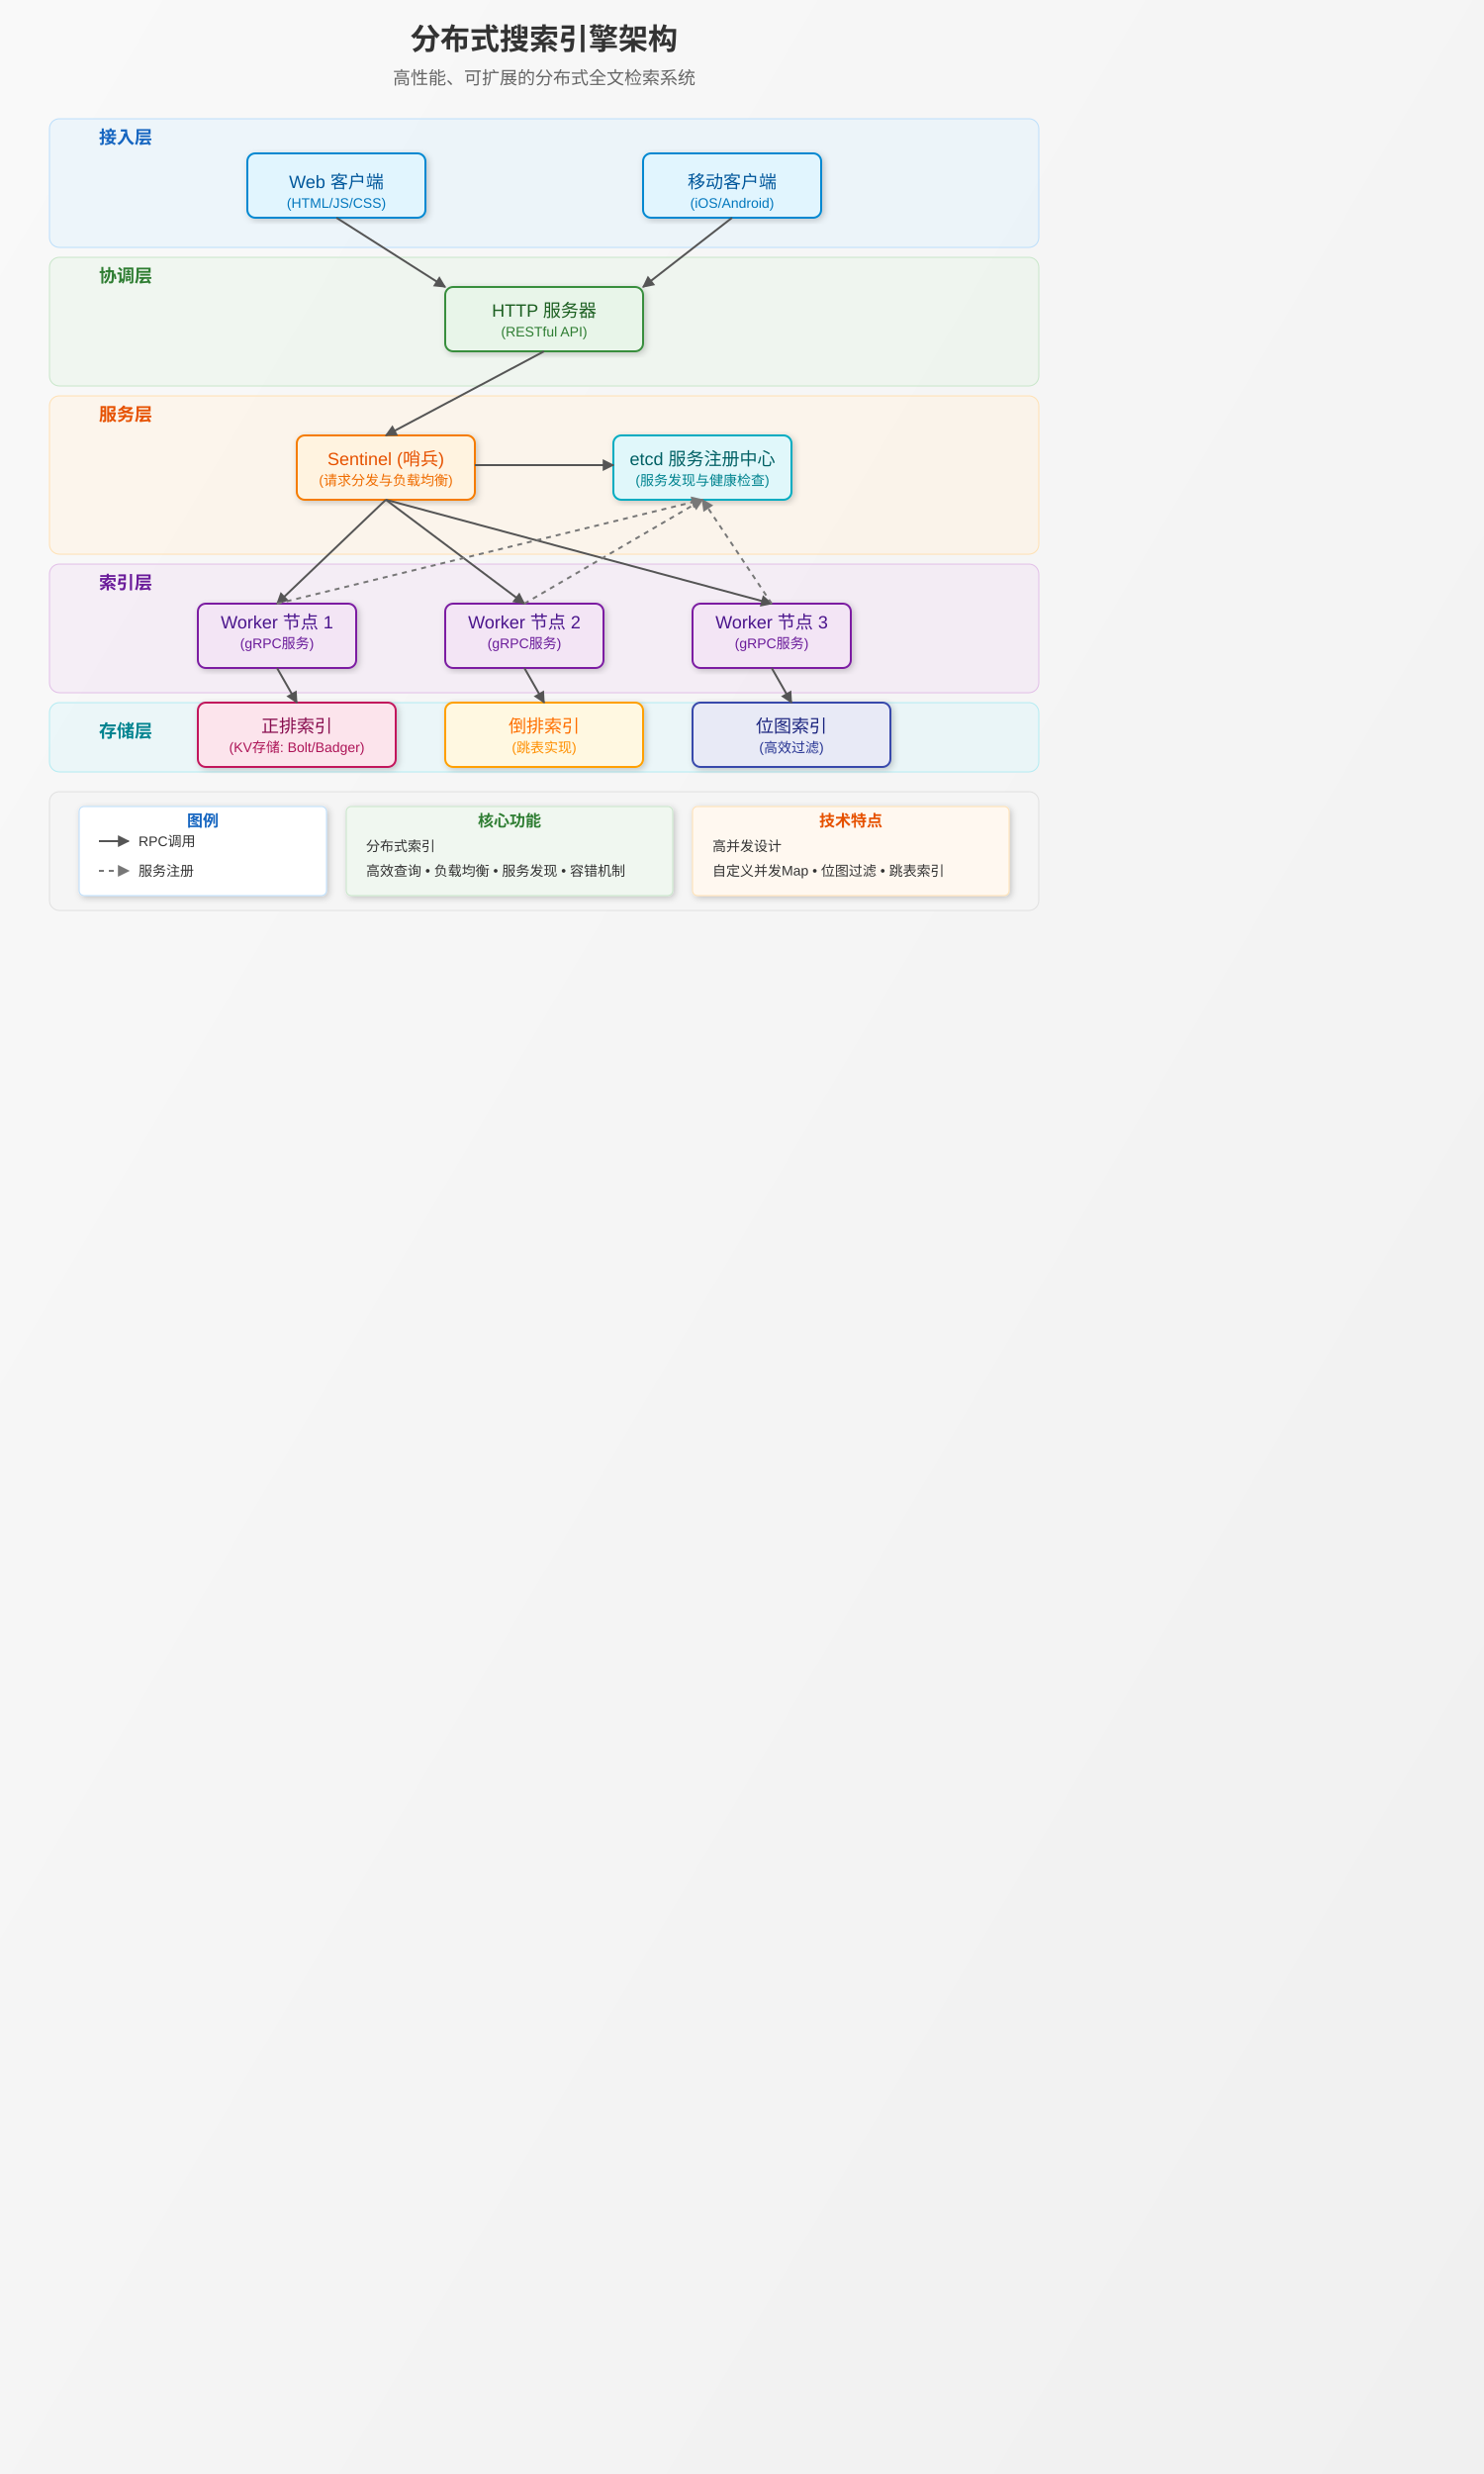
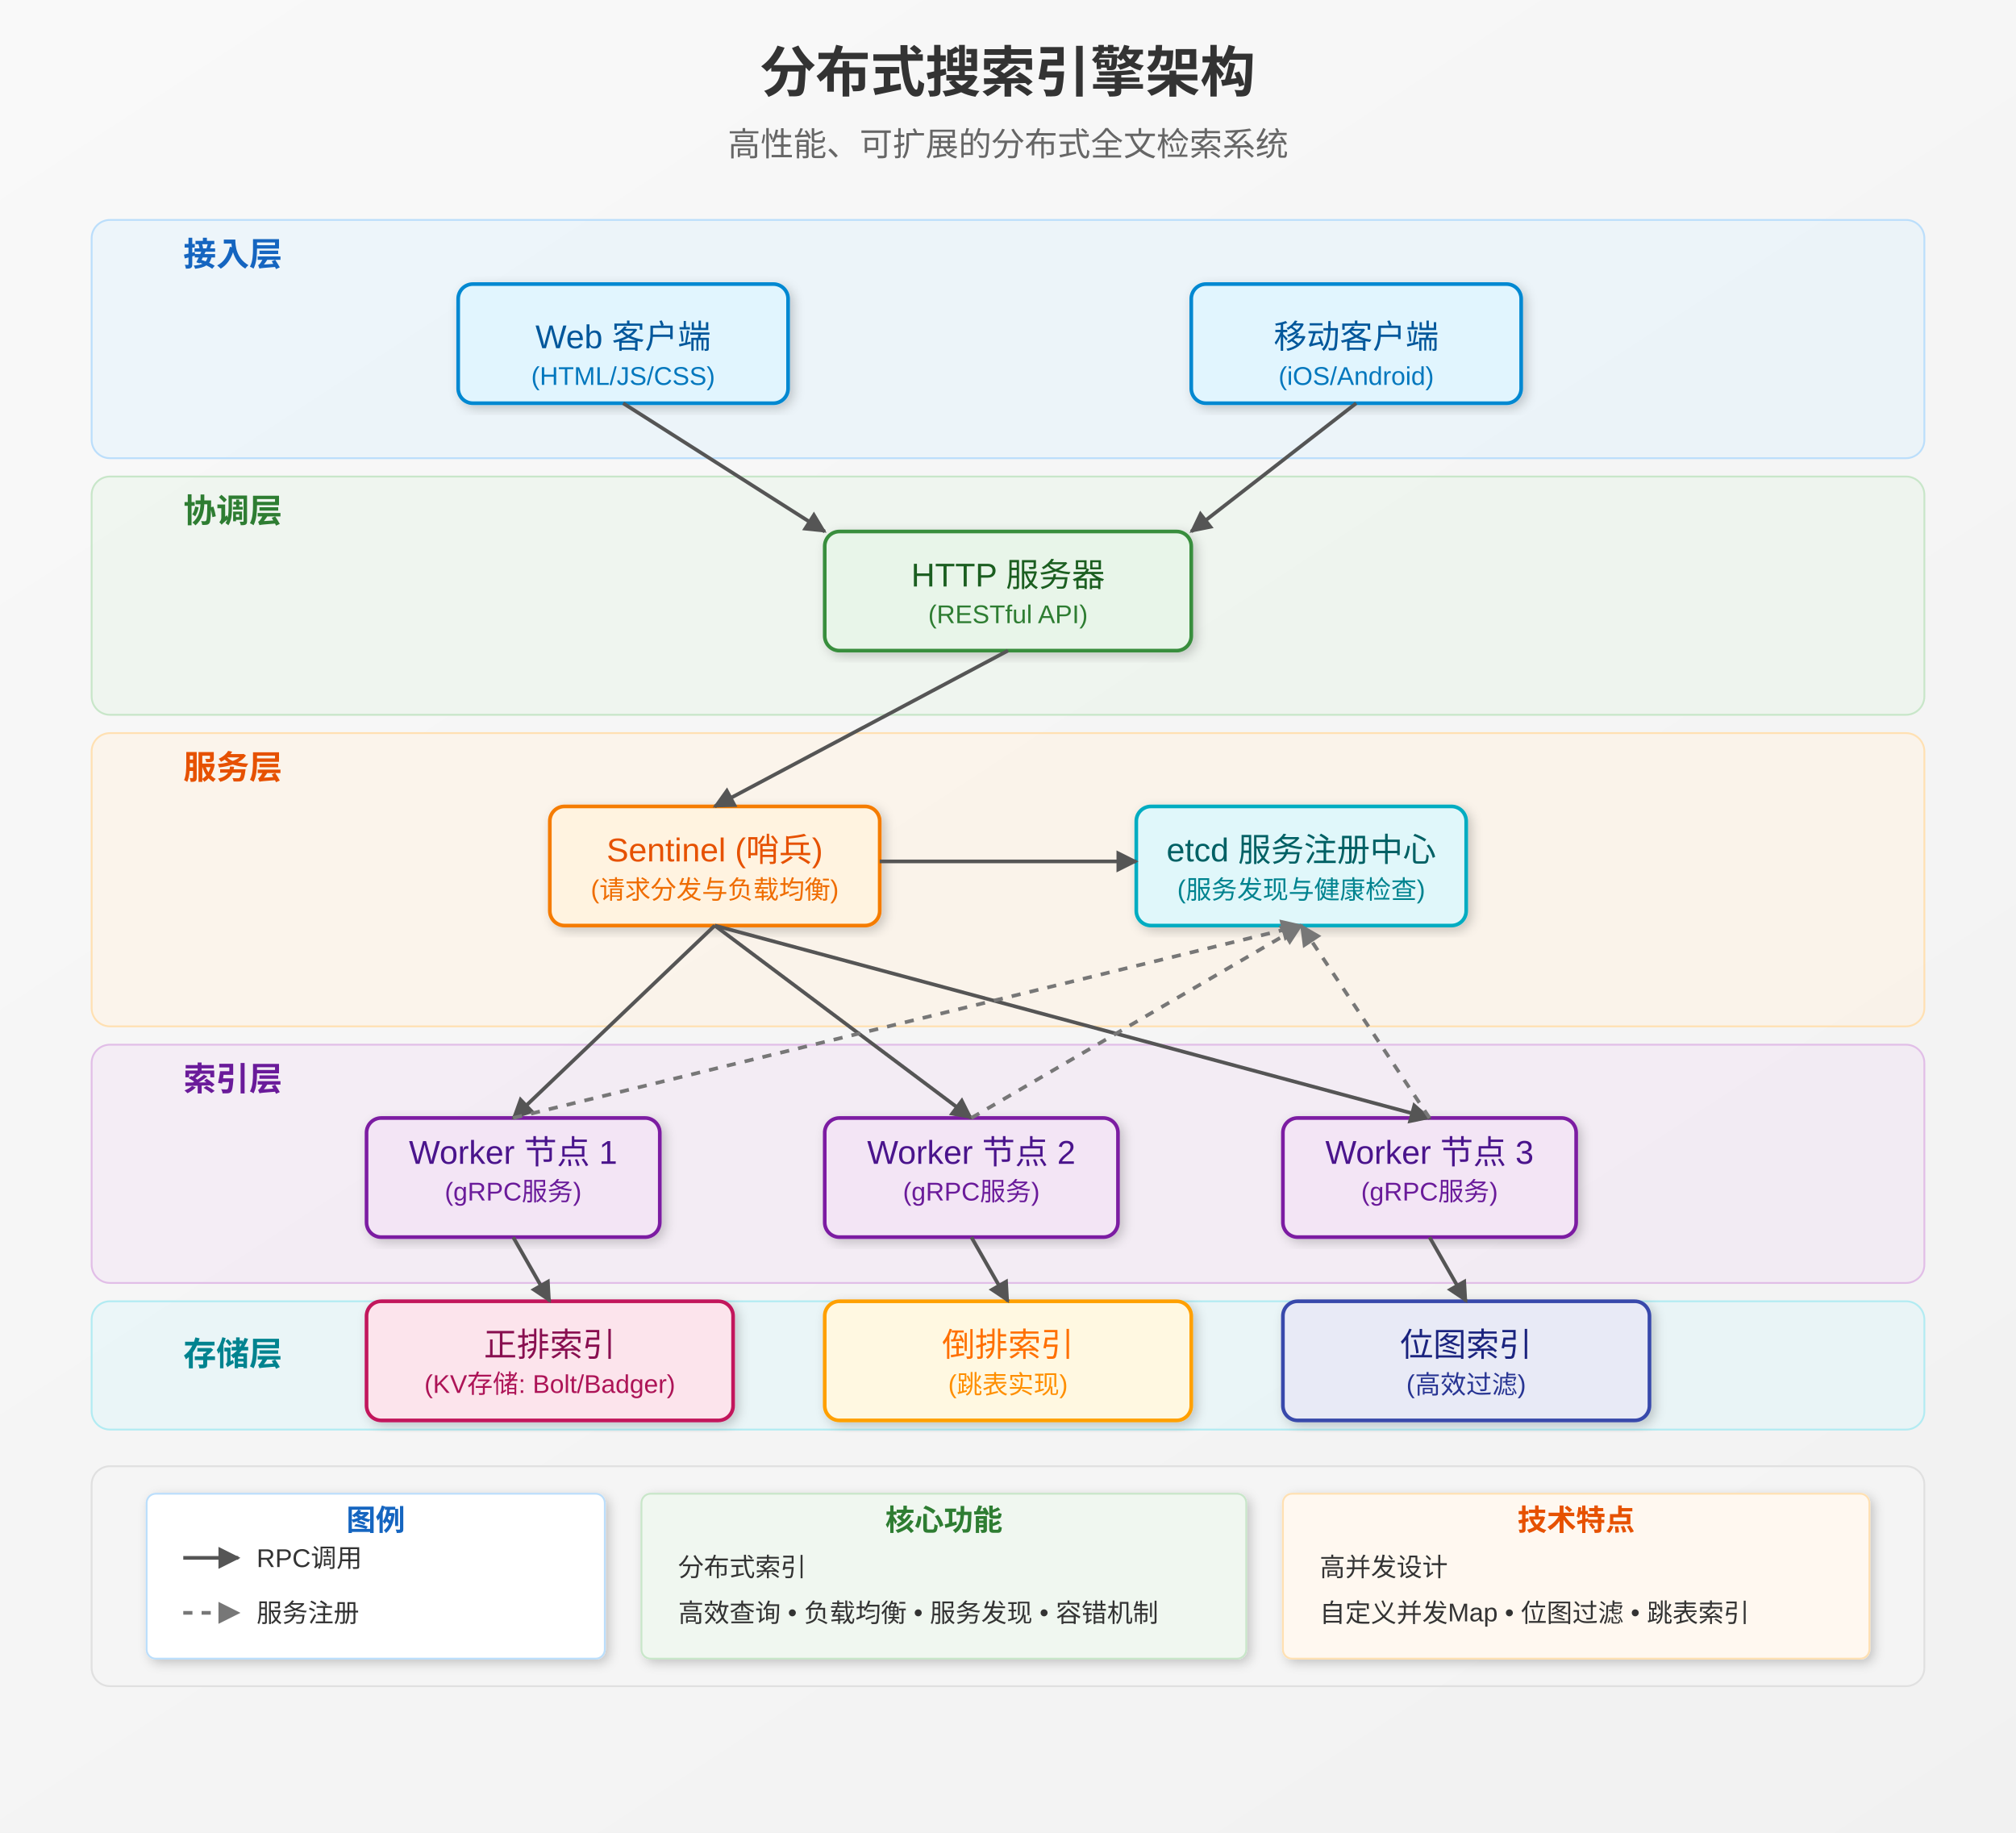
- <svg xmlns="http://www.w3.org/2000/svg" width="1500" height="2500">
+ <svg xmlns="http://www.w3.org/2000/svg" width="1100" height="1000">
  <defs>
    <linearGradient id="bg-gradient" x1="0%" y1="0%" x2="100%" y2="100%">
      <stop offset="0%" style="stop-color:#f9f9f9;stop-opacity:1" />
      <stop offset="100%" style="stop-color:#f0f0f0;stop-opacity:1" />
    </linearGradient>
    <filter id="shadow" x="-10%" y="-10%" width="120%" height="120%">
      <feDropShadow dx="2" dy="2" stdDeviation="3" flood-color="#00000033" />
    </filter>
    <marker id="arrow" viewBox="0 0 10 10" refX="9" refY="5" markerWidth="6" markerHeight="6" orient="auto">
      <path d="M 0 0 L 10 5 L 0 10 z" fill="#555" />
    </marker>
    <marker id="dashed-arrow" viewBox="0 0 10 10" refX="9" refY="5" markerWidth="6" markerHeight="6" orient="auto">
      <path d="M 0 0 L 10 5 L 0 10 z" fill="#777" />
    </marker>
  </defs>
-   <rect width="1500" height="2500" fill="url(#bg-gradient)" />
+   <rect width="1500" height="1000" fill="url(#bg-gradient)" />
  <text x="550" y="50" font-family="Arial" font-size="30" text-anchor="middle" font-weight="bold" fill="#333">分布式搜索引擎架构</text>
  <text x="550" y="85" font-family="Arial" font-size="18" text-anchor="middle" fill="#666">高性能、可扩展的分布式全文检索系统</text>
  <rect x="50" y="120" width="1000" height="130" rx="10" fill="#e3f2fd" fill-opacity="0.5" stroke="#bbdefb" stroke-width="1" />
  <text x="100" y="145" font-family="Arial" font-size="18" font-weight="bold" fill="#1565c0">接入层</text>
  <rect x="50" y="260" width="1000" height="130" rx="10" fill="#e8f5e9" fill-opacity="0.5" stroke="#c8e6c9" stroke-width="1" />
  <text x="100" y="285" font-family="Arial" font-size="18" font-weight="bold" fill="#2e7d32">协调层</text>
  <rect x="50" y="400" width="1000" height="160" rx="10" fill="#fff3e0" fill-opacity="0.5" stroke="#ffe0b2" stroke-width="1" />
  <text x="100" y="425" font-family="Arial" font-size="18" font-weight="bold" fill="#e65100">服务层</text>
  <rect x="50" y="570" width="1000" height="130" rx="10" fill="#f3e5f5" fill-opacity="0.5" stroke="#e1bee7" stroke-width="1" />
  <text x="100" y="595" font-family="Arial" font-size="18" font-weight="bold" fill="#6a1b9a">索引层</text>
  <rect x="50" y="710" width="1000" height="70" rx="10" fill="#e0f7fa" fill-opacity="0.5" stroke="#b2ebf2" stroke-width="1" />
  <text x="100" y="745" font-family="Arial" font-size="18" font-weight="bold" fill="#00838f">存储层</text>
  <rect x="250" y="155" width="180" height="65" rx="8" fill="#e1f5fe" stroke="#0288d1" stroke-width="2" filter="url(#shadow)" />
  <text x="340" y="190" font-family="Arial" font-size="18" text-anchor="middle" fill="#01579b">Web 客户端</text>
  <text x="340" y="210" font-family="Arial" font-size="14" text-anchor="middle" fill="#0277bd">(HTML/JS/CSS)</text>
  <rect x="650" y="155" width="180" height="65" rx="8" fill="#e1f5fe" stroke="#0288d1" stroke-width="2" filter="url(#shadow)" />
  <text x="740" y="190" font-family="Arial" font-size="18" text-anchor="middle" fill="#01579b">移动客户端</text>
  <text x="740" y="210" font-family="Arial" font-size="14" text-anchor="middle" fill="#0277bd">(iOS/Android)</text>
  <rect x="450" y="290" width="200" height="65" rx="8" fill="#e8f5e9" stroke="#388e3c" stroke-width="2" filter="url(#shadow)" />
  <text x="550" y="320" font-family="Arial" font-size="18" text-anchor="middle" fill="#1b5e20">HTTP 服务器</text>
  <text x="550" y="340" font-family="Arial" font-size="14" text-anchor="middle" fill="#2e7d32">(RESTful API)</text>
  <line x1="340" y1="220" x2="450" y2="290" stroke="#555" stroke-width="2" marker-end="url(#arrow)" />
  <line x1="740" y1="220" x2="650" y2="290" stroke="#555" stroke-width="2" marker-end="url(#arrow)" />
  <rect x="300" y="440" width="180" height="65" rx="8" fill="#fff3e0" stroke="#f57c00" stroke-width="2" filter="url(#shadow)" />
  <text x="390" y="470" font-family="Arial" font-size="18" text-anchor="middle" fill="#e65100">Sentinel (哨兵)</text>
  <text x="390" y="490" font-family="Arial" font-size="14" text-anchor="middle" fill="#ef6c00">(请求分发与负载均衡)</text>
  <rect x="620" y="440" width="180" height="65" rx="8" fill="#e0f7fa" stroke="#00acc1" stroke-width="2" filter="url(#shadow)" />
  <text x="710" y="470" font-family="Arial" font-size="18" text-anchor="middle" fill="#006064">etcd 服务注册中心</text>
  <text x="710" y="490" font-family="Arial" font-size="14" text-anchor="middle" fill="#00838f">(服务发现与健康检查)</text>
  <line x1="550" y1="355" x2="390" y2="440" stroke="#555" stroke-width="2" marker-end="url(#arrow)" />
  <line x1="480" y1="470" x2="620" y2="470" stroke="#555" stroke-width="2" marker-end="url(#arrow)" />
  <rect x="200" y="610" width="160" height="65" rx="8" fill="#f3e5f5" stroke="#7b1fa2" stroke-width="2" filter="url(#shadow)" />
  <text x="280" y="635" font-family="Arial" font-size="18" text-anchor="middle" fill="#4a148c">Worker 节点 1</text>
  <text x="280" y="655" font-family="Arial" font-size="14" text-anchor="middle" fill="#6a1b9a">(gRPC服务)</text>
  <rect x="450" y="610" width="160" height="65" rx="8" fill="#f3e5f5" stroke="#7b1fa2" stroke-width="2" filter="url(#shadow)" />
  <text x="530" y="635" font-family="Arial" font-size="18" text-anchor="middle" fill="#4a148c">Worker 节点 2</text>
  <text x="530" y="655" font-family="Arial" font-size="14" text-anchor="middle" fill="#6a1b9a">(gRPC服务)</text>
  <rect x="700" y="610" width="160" height="65" rx="8" fill="#f3e5f5" stroke="#7b1fa2" stroke-width="2" filter="url(#shadow)" />
  <text x="780" y="635" font-family="Arial" font-size="18" text-anchor="middle" fill="#4a148c">Worker 节点 3</text>
  <text x="780" y="655" font-family="Arial" font-size="14" text-anchor="middle" fill="#6a1b9a">(gRPC服务)</text>
  <line x1="390" y1="505" x2="280" y2="610" stroke="#555" stroke-width="2" marker-end="url(#arrow)" />
  <line x1="390" y1="505" x2="530" y2="610" stroke="#555" stroke-width="2" marker-end="url(#arrow)" />
  <line x1="390" y1="505" x2="780" y2="610" stroke="#555" stroke-width="2" marker-end="url(#arrow)" />
  <line x1="280" y1="610" x2="710" y2="505" stroke="#777" stroke-width="2" stroke-dasharray="5,5" marker-end="url(#dashed-arrow)" />
  <line x1="530" y1="610" x2="710" y2="505" stroke="#777" stroke-width="2" stroke-dasharray="5,5" marker-end="url(#dashed-arrow)" />
  <line x1="780" y1="610" x2="710" y2="505" stroke="#777" stroke-width="2" stroke-dasharray="5,5" marker-end="url(#dashed-arrow)" />
  <rect x="200" y="710" width="200" height="65" rx="8" fill="#fce4ec" stroke="#c2185b" stroke-width="2" filter="url(#shadow)" />
  <text x="300" y="740" font-family="Arial" font-size="18" text-anchor="middle" fill="#880e4f">正排索引</text>
  <text x="300" y="760" font-family="Arial" font-size="14" text-anchor="middle" fill="#ad1457">(KV存储: Bolt/Badger)</text>
  <rect x="450" y="710" width="200" height="65" rx="8" fill="#fff8e1" stroke="#ffa000" stroke-width="2" filter="url(#shadow)" />
  <text x="550" y="740" font-family="Arial" font-size="18" text-anchor="middle" fill="#ff6f00">倒排索引</text>
  <text x="550" y="760" font-family="Arial" font-size="14" text-anchor="middle" fill="#ff8f00">(跳表实现)</text>
  <rect x="700" y="710" width="200" height="65" rx="8" fill="#e8eaf6" stroke="#3949ab" stroke-width="2" filter="url(#shadow)" />
  <text x="800" y="740" font-family="Arial" font-size="18" text-anchor="middle" fill="#1a237e">位图索引</text>
  <text x="800" y="760" font-family="Arial" font-size="14" text-anchor="middle" fill="#283593">(高效过滤)</text>
  <line x1="280" y1="675" x2="300" y2="710" stroke="#555" stroke-width="2" marker-end="url(#arrow)" />
  <line x1="530" y1="675" x2="550" y2="710" stroke="#555" stroke-width="2" marker-end="url(#arrow)" />
  <line x1="780" y1="675" x2="800" y2="710" stroke="#555" stroke-width="2" marker-end="url(#arrow)" />
  <rect x="50" y="800" width="1000" height="120" rx="10" fill="#f5f5f5" fill-opacity="0.8" stroke="#e0e0e0" stroke-width="1" />
  <rect x="80" y="815" width="250" height="90" rx="5" fill="white" stroke="#bbdefb" stroke-width="1" filter="url(#shadow)" />
  <text x="205" y="835" font-family="Arial" font-size="16" text-anchor="middle" font-weight="bold" fill="#1565c0">图例</text>
  <line x1="100" y1="850" x2="130" y2="850" stroke="#555" stroke-width="2" marker-end="url(#arrow)" />
  <text x="140" y="855" font-family="Arial" font-size="14" text-anchor="start" fill="#333">RPC调用</text>
  <line x1="100" y1="880" x2="130" y2="880" stroke="#777" stroke-width="2" stroke-dasharray="5,5" marker-end="url(#dashed-arrow)" />
  <text x="140" y="885" font-family="Arial" font-size="14" text-anchor="start" fill="#333">服务注册</text>
  <rect x="350" y="815" width="330" height="90" rx="5" fill="#f0f7f0" stroke="#c8e6c9" stroke-width="1" filter="url(#shadow)" />
  <text x="515" y="835" font-family="Arial" font-size="16" text-anchor="middle" font-weight="bold" fill="#2e7d32">核心功能</text>
  <text x="370" y="860" font-family="Arial" font-size="14" text-anchor="start" fill="#333">分布式索引</text>
  <text x="370" y="885" font-family="Arial" font-size="14" text-anchor="start" fill="#333">高效查询 • 负载均衡 • 服务发现 • 容错机制</text>
  <rect x="700" y="815" width="320" height="90" rx="5" fill="#fff8f0" stroke="#ffe0b2" stroke-width="1" filter="url(#shadow)" />
  <text x="860" y="835" font-family="Arial" font-size="16" text-anchor="middle" font-weight="bold" fill="#e65100">技术特点</text>
  <text x="720" y="860" font-family="Arial" font-size="14" text-anchor="start" fill="#333">高并发设计</text>
  <text x="720" y="885" font-family="Arial" font-size="14" text-anchor="start" fill="#333">自定义并发Map • 位图过滤 • 跳表索引</text>
</svg>
